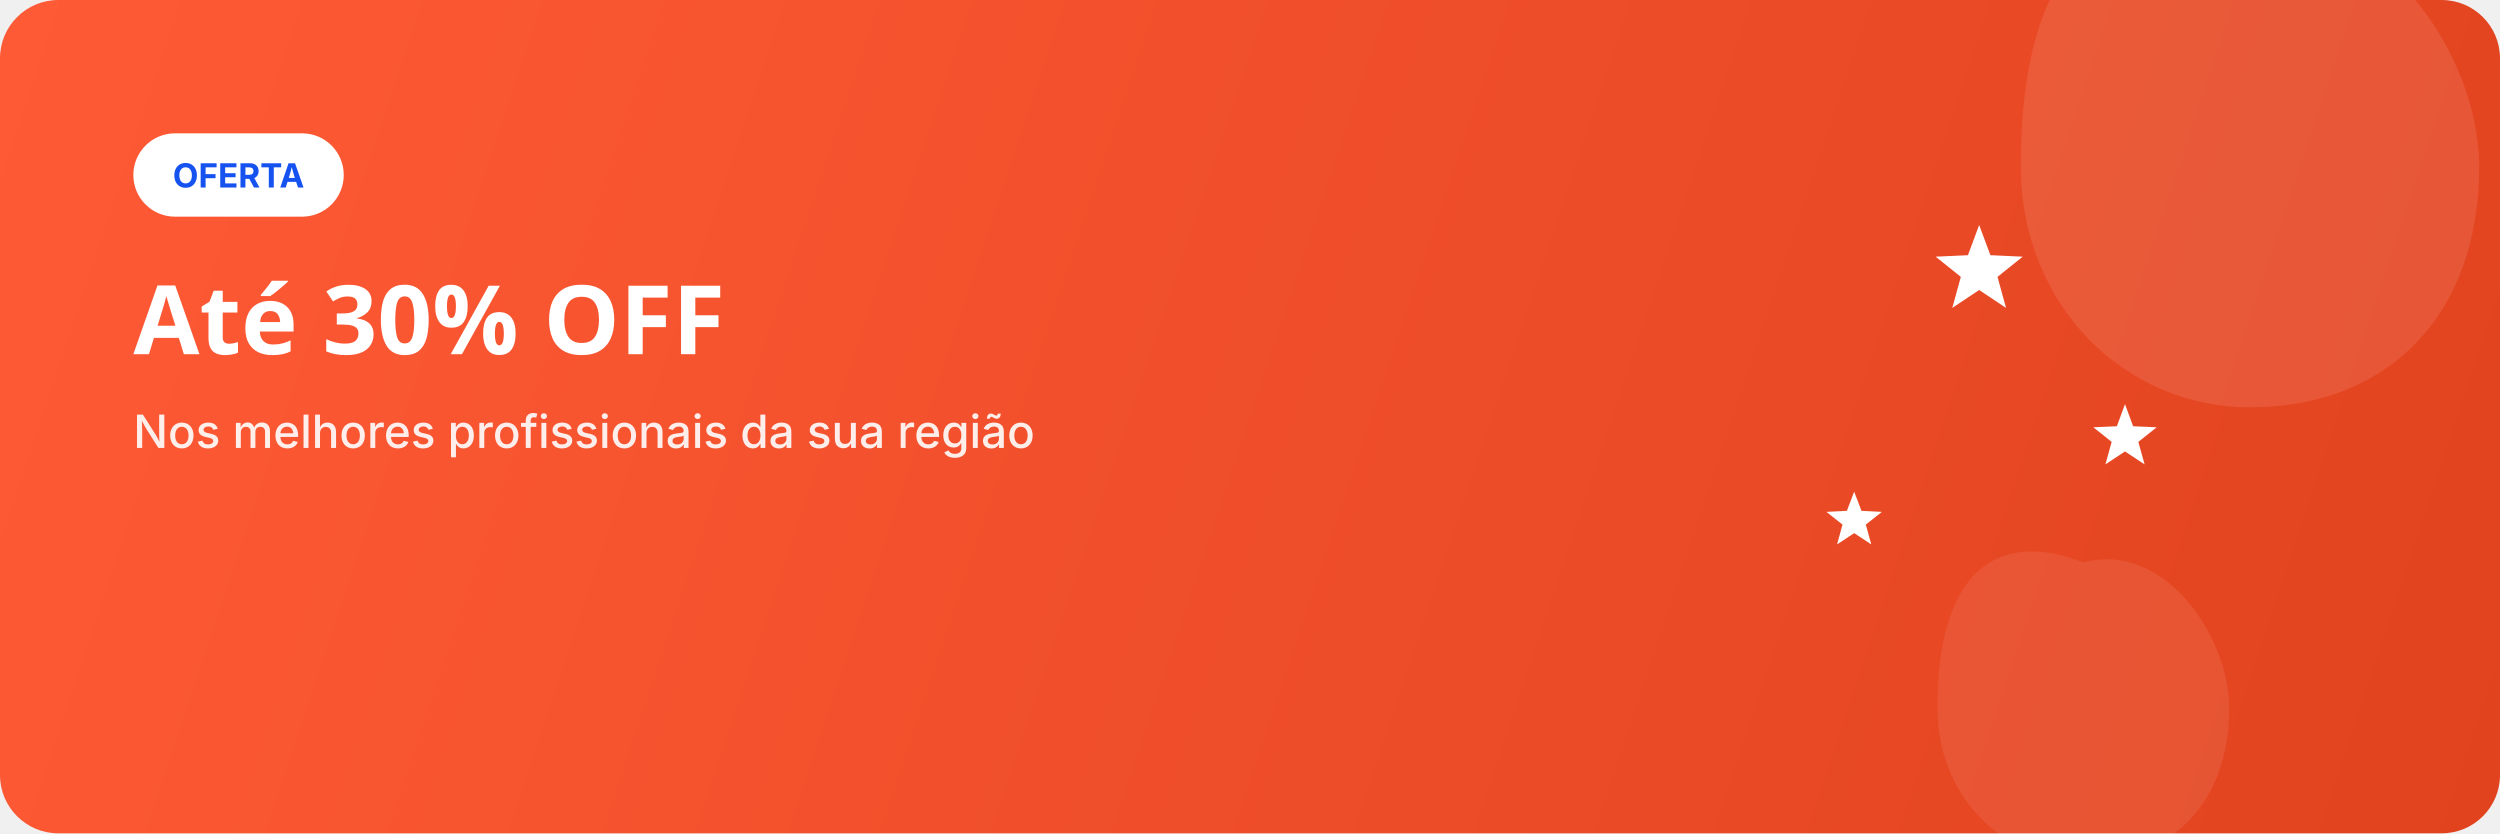
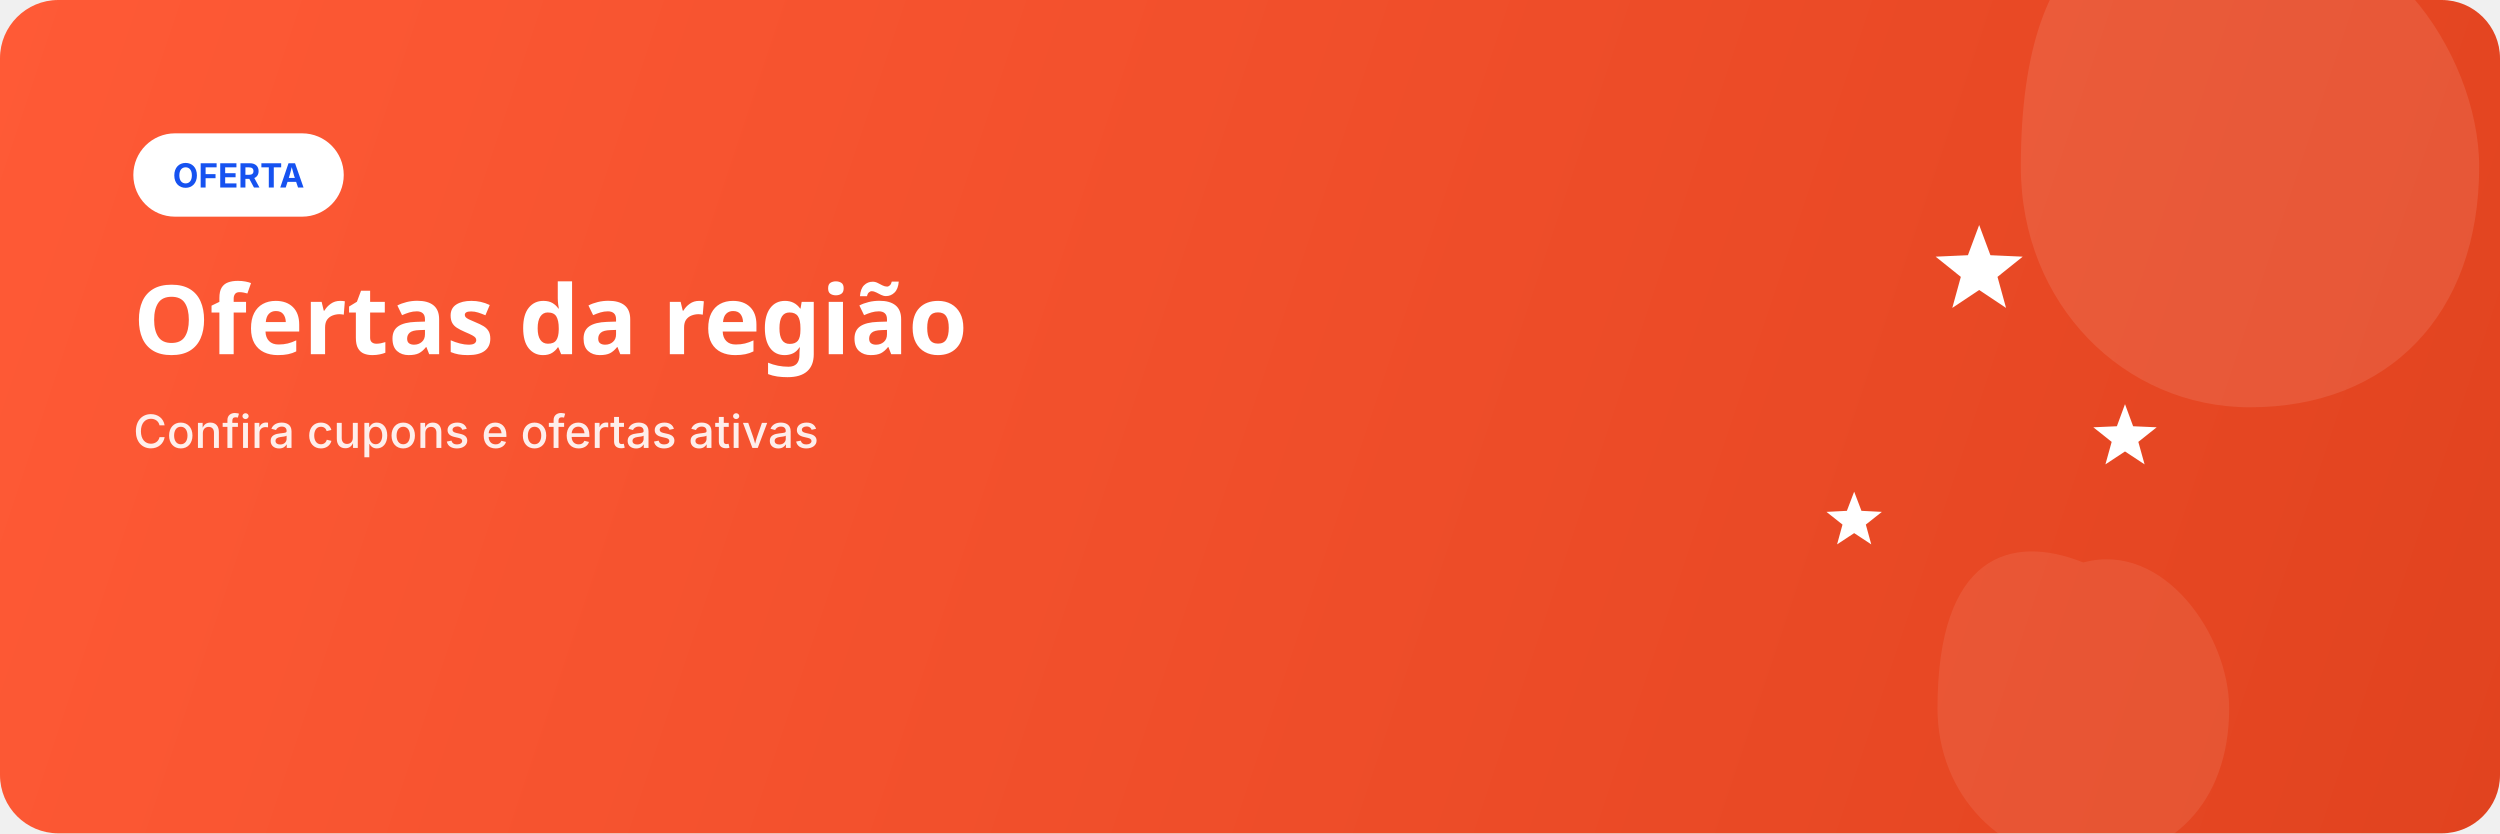
<svg xmlns="http://www.w3.org/2000/svg" width="1200" height="400" viewBox="0 0 1200 400">
  <defs>
    <linearGradient id="g_promo" x1="0" y1="0" x2="1200" y2="400" gradientUnits="userSpaceOnUse">
      <stop offset="0" stop-color="#FF5A36" />
      <stop offset="1" stop-color="#E1431F" />
    </linearGradient>
  </defs>
  <rect width="1200" height="400" rx="28" fill="url(#g_promo)" />
  <path opacity="0.1" fill="#FFFFFF" d="M970 80       C970 -35.5 1025.0 -52.0 1080 -30       C1140.5 -46.5 1190 25.0 1190 80       C1190 151.5 1146.0 195.5 1080 195.5       C1019.5 195.5 970 146.0 970 80 Z" />
  <path opacity="0.08" fill="#FFFFFF" d="M930 340       C930 266.5 965.0 256.0 1000 270       C1038.5 259.5 1070 305.0 1070 340       C1070 385.5 1042.0 413.5 1000 413.5       C961.5 413.5 930 382.0 930 340 Z" />
  <rect x="64" y="64" width="101.0" height="40" rx="20" fill="#FFFFFF" />
  <text x="114.5" y="90" text-anchor="middle" font-family="Inter, sans-serif" font-weight="700" font-size="16" fill="#1652F0">OFERTA</text>
-   <text x="64" y="170" font-family="Sora, sans-serif" font-weight="800" font-size="46" fill="#FFFFFF">Até 30% OFF</text>
-   <text x="64" y="215" font-family="Inter, sans-serif" font-weight="500" font-size="22" fill="#FFFFFF" opacity="0.9">Nos melhores profissionais da sua região</text>
+   <text x="64" y="170" font-family="Sora, sans-serif" font-weight="800" font-size="46" fill="#FFFFFF">Ofertas da região</text>
+   <text x="64" y="215" font-family="Inter, sans-serif" font-weight="500" font-size="22" fill="#FFFFFF" opacity="0.9">Confira cupons e ofertas ativas</text>
  <polygon points="950.0,108.0 955.4,122.5 970.9,123.2 958.8,132.9 962.9,147.8 950.0,139.2 937.1,147.8 941.2,132.9 929.1,123.2 944.6,122.5" fill="#FFFFFF" />
  <polygon points="1020.0,194.0 1023.9,204.6 1035.2,205.1 1026.4,212.1 1029.4,222.9 1020.0,216.7 1010.6,222.9 1013.6,212.1 1004.8,205.1 1016.1,204.6" fill="#FFFFFF" />
  <polygon points="890.0,236.0 893.5,245.2 903.3,245.7 895.6,251.8 898.2,261.3 890.0,255.9 881.8,261.3 884.4,251.8 876.7,245.7 886.5,245.2" fill="#FFFFFF" />
</svg>
